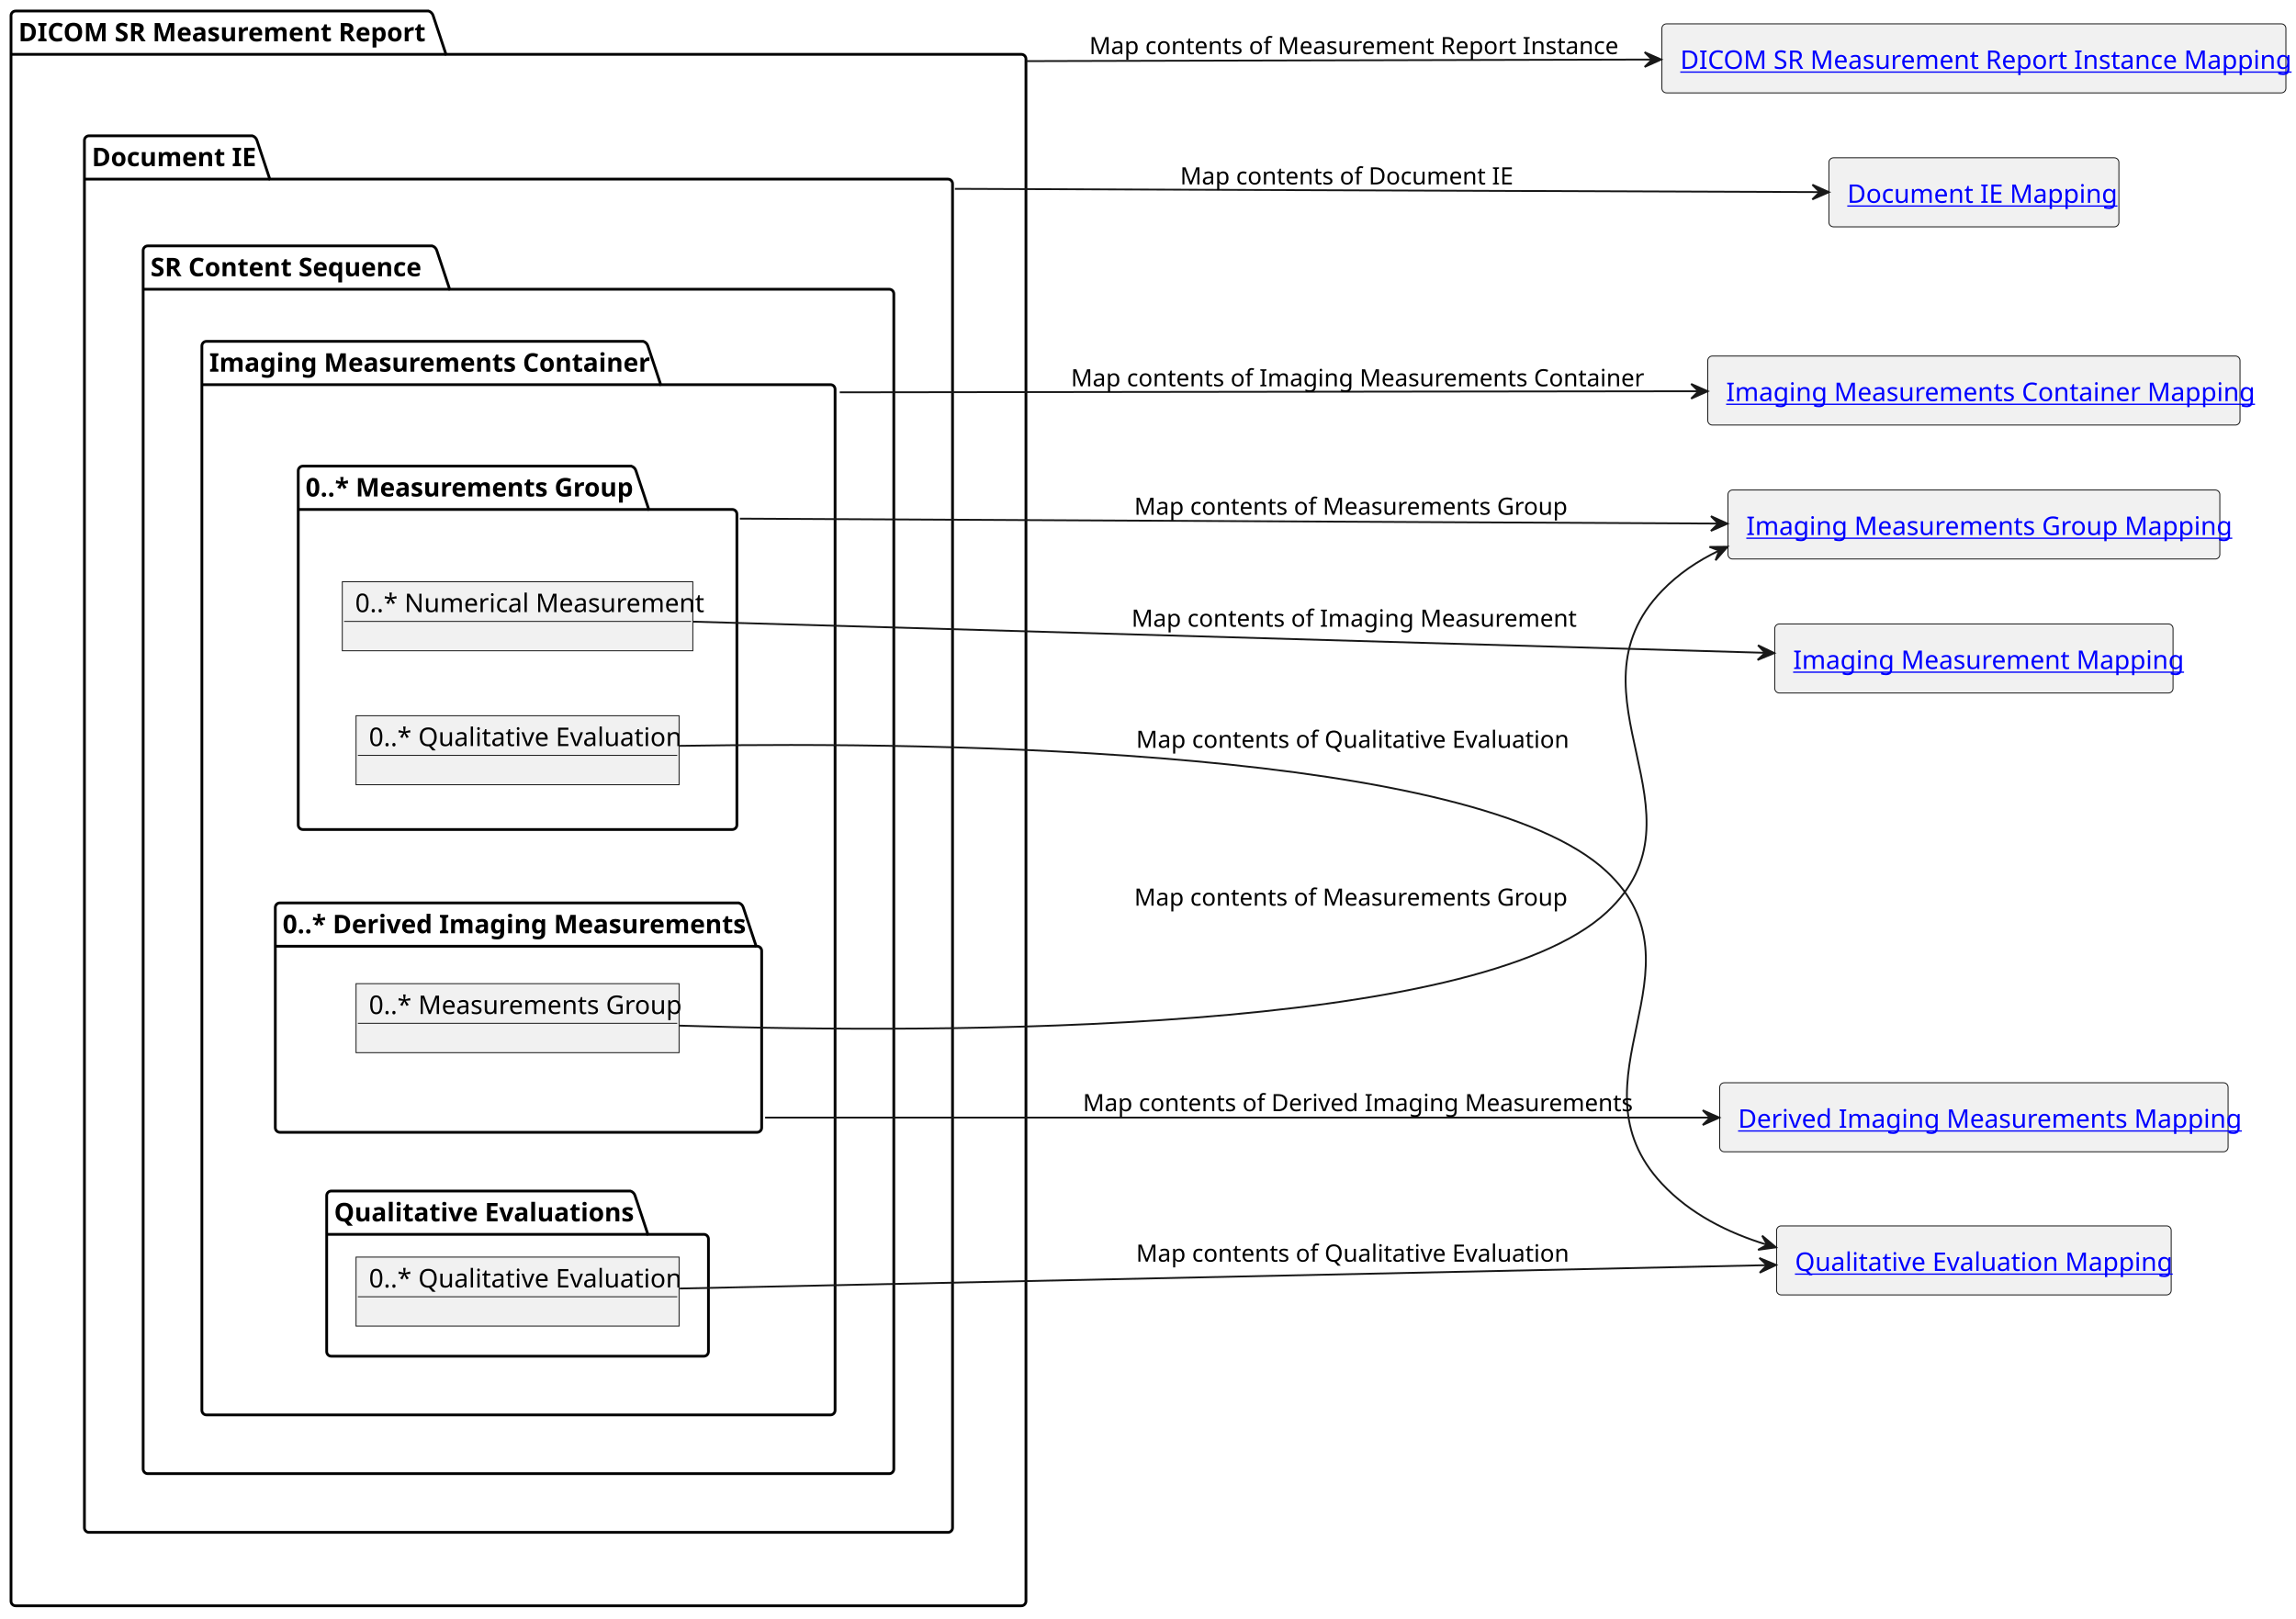
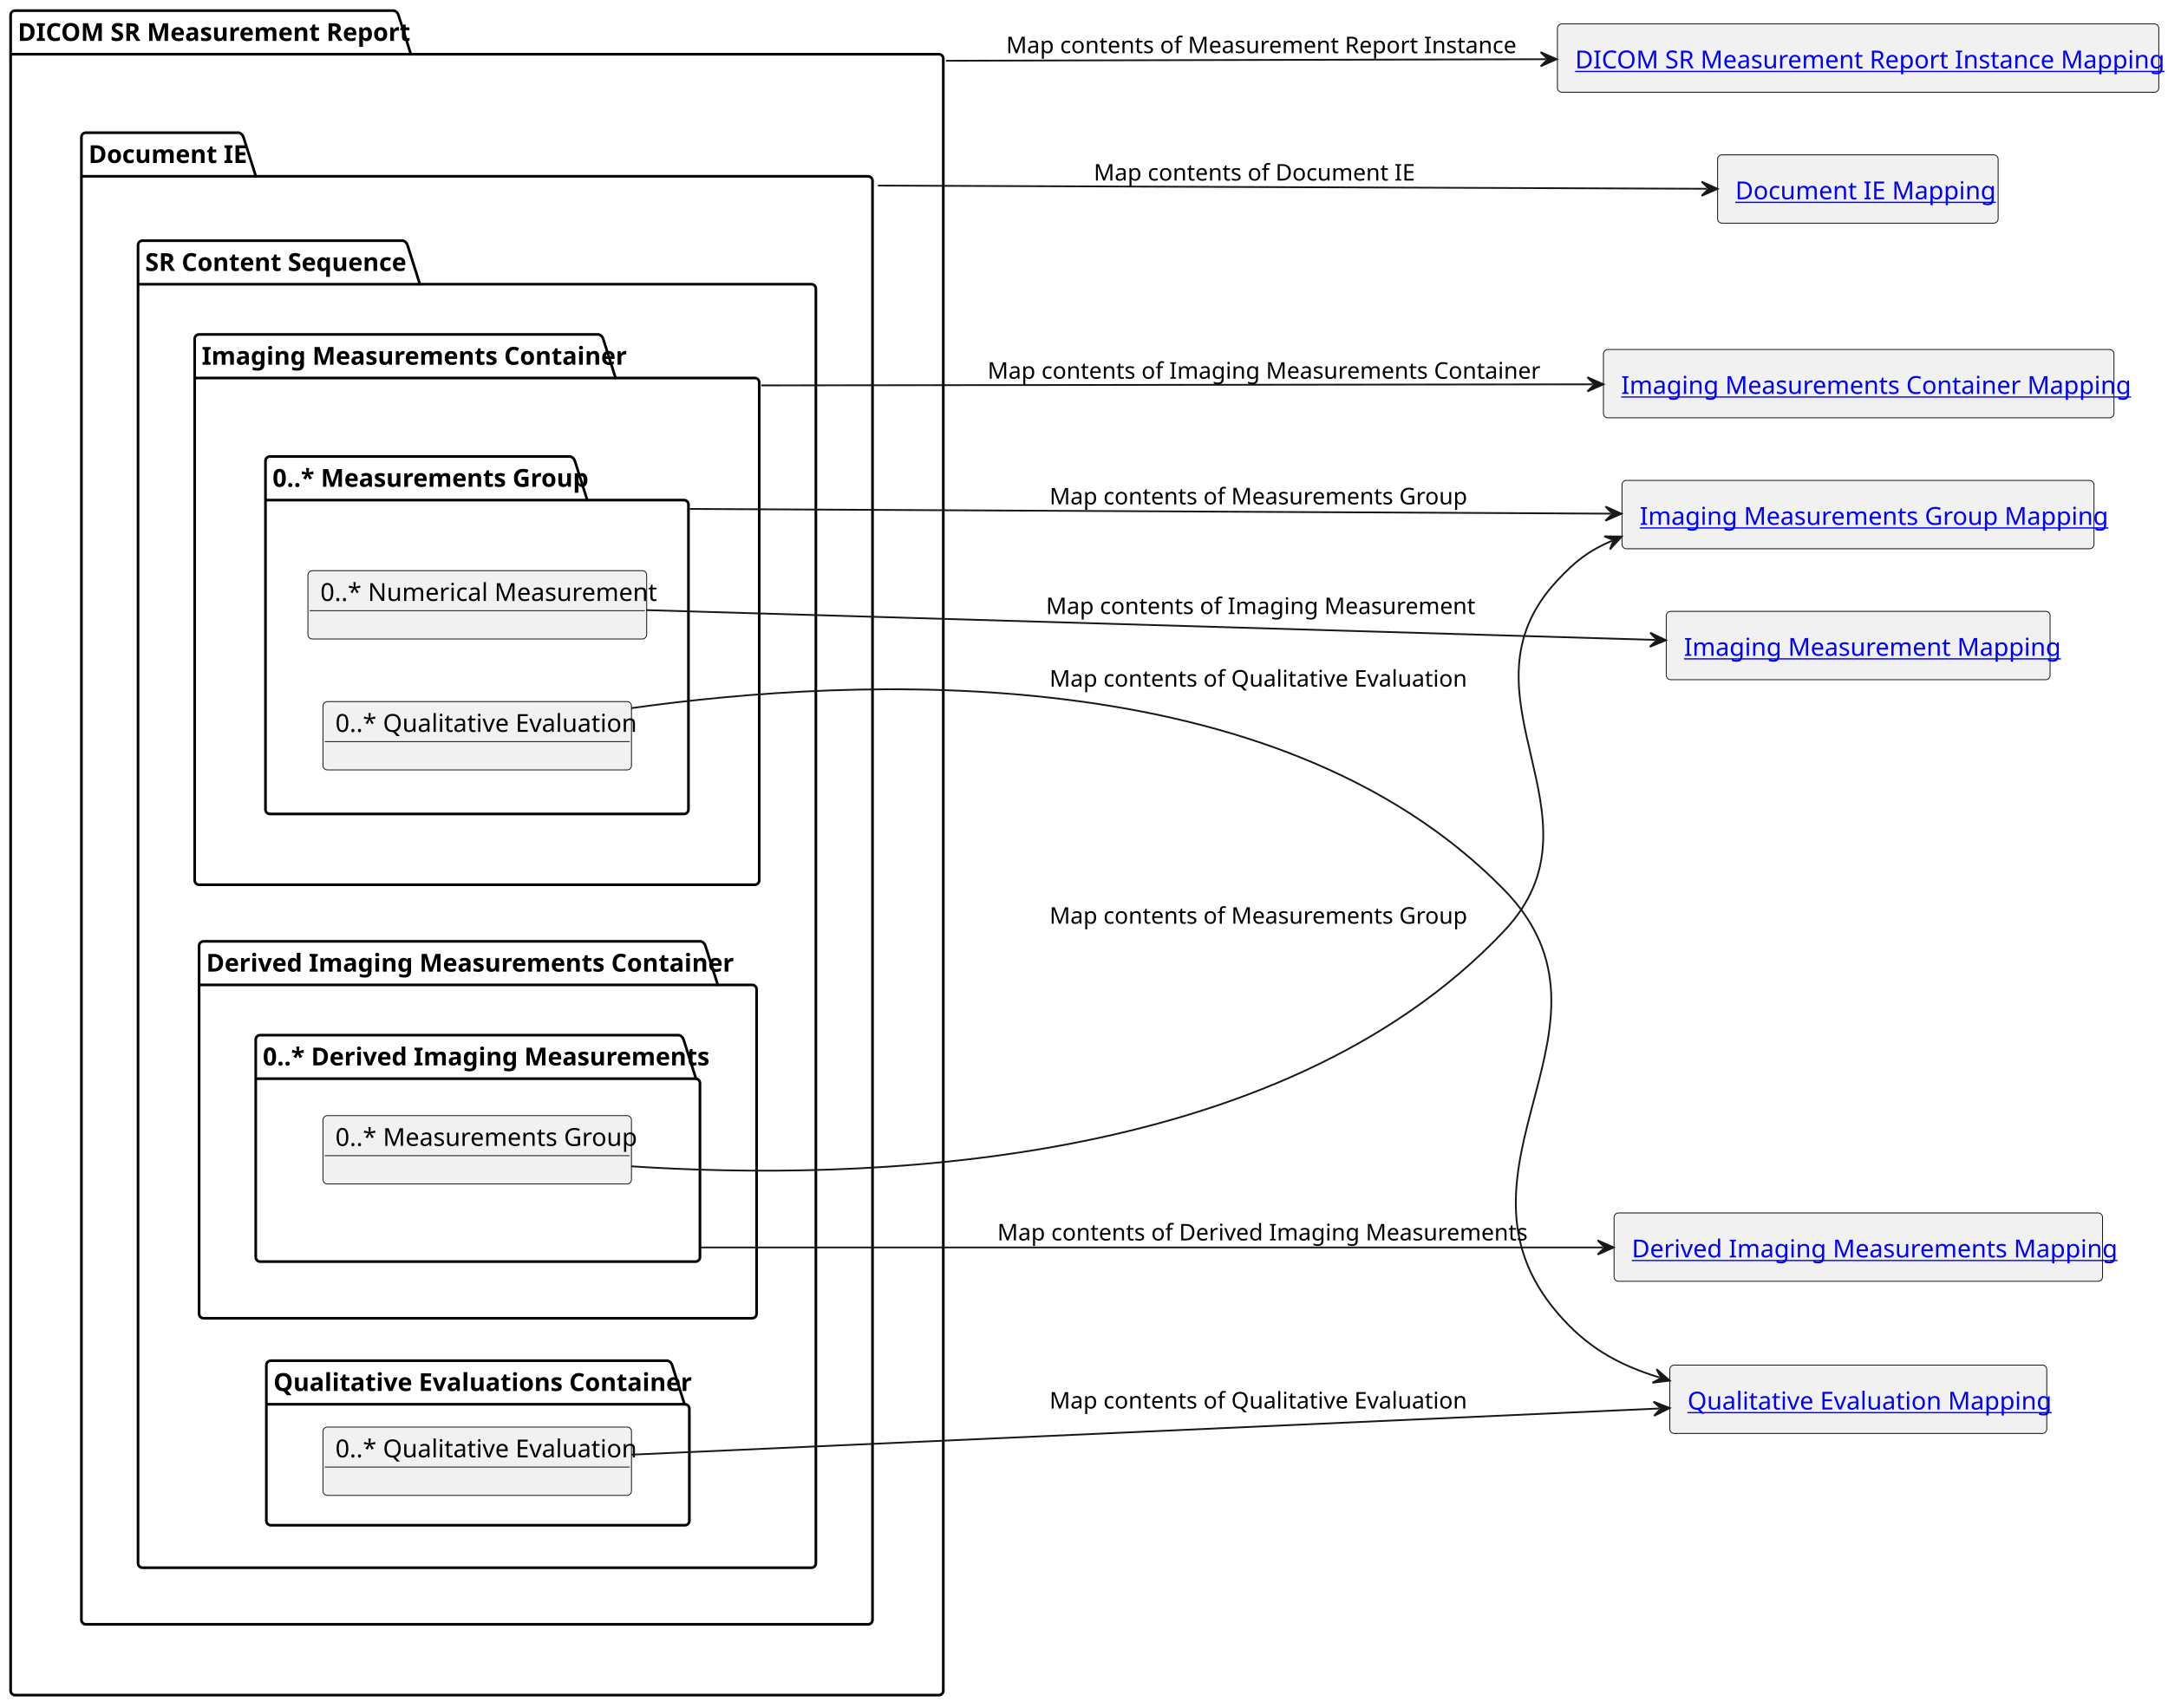
- <svg xmlns="http://www.w3.org/2000/svg" xmlns:xlink="http://www.w3.org/1999/xlink" contentStyleType="text/css" height="882px" preserveAspectRatio="none" style="width:1251px;height:882px;background:#FFFFFF;" version="1.1" viewBox="0 0 1251 882" width="1251px" zoomAndPan="magnify">
+ <svg xmlns="http://www.w3.org/2000/svg" xmlns:xlink="http://www.w3.org/1999/xlink" contentStyleType="text/css" data-diagram-type="CLASS" height="965px" preserveAspectRatio="none" style="width:1225px;height:965px;background:#FFFFFF;" version="1.1" viewBox="0 0 1225 965" width="1225px" zoomAndPan="magnify">
  <defs />
  <g>
-     <g id="cluster_measurementReport">
-       <path d="M8.5,6 L233.5,6 A3.75,3.75 0 0 1 236,8.5 L243,29.609 L556.5,29.609 A2.5,2.5 0 0 1 559,32.109 L559,872.5 A2.5,2.5 0 0 1 556.5,875 L8.5,875 A2.5,2.5 0 0 1 6,872.5 L6,8.5 A2.5,2.5 0 0 1 8.5,6 " fill="none" style="stroke:#000000;stroke-width:1.5;" />
-       <line style="stroke:#000000;stroke-width:1.5;" x1="6" x2="243" y1="29.609" y2="29.609" />
-       <text fill="#000000" font-family="sans-serif" font-size="14" font-weight="bold" lengthAdjust="spacing" textLength="224" x="10" y="22.533">DICOM SR Measurement Report</text>
+     <g class="cluster" data-entity="measurementReport" data-source-line="4" data-uid="ent0002" id="cluster_measurementReport">
+       <path d="M8.5,6.014 L222.644,6.014 A3.75,3.75 0 0 1 225.144,8.514 L232.144,30.635 L530.5,30.635 A2.5,2.5 0 0 1 533,33.135 L533,955.514 A2.5,2.5 0 0 1 530.5,958.014 L8.5,958.014 A2.5,2.5 0 0 1 6,955.514 L6,8.514 A2.5,2.5 0 0 1 8.5,6.014" fill="none" style="stroke:#000000;stroke-width:1.5;" />
+       <line style="stroke:#000000;stroke-width:1.5;" x1="6" x2="232.144" y1="30.635" y2="30.635" />
+       <text fill="#000000" font-family="sans-serif" font-size="14" font-weight="bold" lengthAdjust="spacing" textLength="213.144" x="10" y="23.121">DICOM SR Measurement Report</text>
    </g>
-     <g id="cluster_documentIE">
-       <path d="M48.5,74 L137.5,74 A3.75,3.75 0 0 1 140,76.5 L147,97.609 L516.5,97.609 A2.5,2.5 0 0 1 519,100.109 L519,832.5 A2.5,2.5 0 0 1 516.5,835 L48.5,835 A2.5,2.5 0 0 1 46,832.5 L46,76.5 A2.5,2.5 0 0 1 48.5,74 " fill="none" style="stroke:#000000;stroke-width:1.5;" />
-       <line style="stroke:#000000;stroke-width:1.5;" x1="46" x2="147" y1="97.609" y2="97.609" />
-       <text fill="#000000" font-family="sans-serif" font-size="14" font-weight="bold" lengthAdjust="spacing" textLength="88" x="50" y="90.533">Document IE</text>
+     <g class="cluster" data-entity="documentIE" data-source-line="5" data-uid="ent0003" id="cluster_documentIE">
+       <path d="M48.5,75.014 L135.065,75.014 A3.75,3.75 0 0 1 137.565,77.514 L144.565,99.635 L490.5,99.635 A2.5,2.5 0 0 1 493,102.135 L493,915.514 A2.5,2.5 0 0 1 490.5,918.014 L48.5,918.014 A2.5,2.5 0 0 1 46,915.514 L46,77.514 A2.5,2.5 0 0 1 48.5,75.014" fill="none" style="stroke:#000000;stroke-width:1.5;" />
+       <line style="stroke:#000000;stroke-width:1.5;" x1="46" x2="144.565" y1="99.635" y2="99.635" />
+       <text fill="#000000" font-family="sans-serif" font-size="14" font-weight="bold" lengthAdjust="spacing" textLength="85.565" x="50" y="92.121">Document IE</text>
    </g>
-     <g id="cluster_srContentSequence">
-       <path d="M80.5,134 L235.5,134 A3.75,3.75 0 0 1 238,136.5 L245,157.609 L484.5,157.609 A2.5,2.5 0 0 1 487,160.109 L487,800.5 A2.5,2.5 0 0 1 484.5,803 L80.5,803 A2.5,2.5 0 0 1 78,800.5 L78,136.5 A2.5,2.5 0 0 1 80.5,134 " fill="none" style="stroke:#000000;stroke-width:1.5;" />
-       <line style="stroke:#000000;stroke-width:1.5;" x1="78" x2="245" y1="157.609" y2="157.609" />
-       <text fill="#000000" font-family="sans-serif" font-size="14" font-weight="bold" lengthAdjust="spacing" textLength="154" x="82" y="150.533">SR Content Sequence</text>
+     <g class="cluster" data-entity="srContentSequence" data-source-line="6" data-uid="ent0004" id="cluster_srContentSequence">
+       <path d="M80.5,136.014 L227.741,136.014 A3.75,3.75 0 0 1 230.241,138.514 L237.241,160.635 L458.5,160.635 A2.5,2.5 0 0 1 461,163.135 L461,883.514 A2.5,2.5 0 0 1 458.5,886.014 L80.5,886.014 A2.5,2.5 0 0 1 78,883.514 L78,138.514 A2.5,2.5 0 0 1 80.5,136.014" fill="none" style="stroke:#000000;stroke-width:1.5;" />
+       <line style="stroke:#000000;stroke-width:1.5;" x1="78" x2="237.241" y1="160.635" y2="160.635" />
+       <text fill="#000000" font-family="sans-serif" font-size="14" font-weight="bold" lengthAdjust="spacing" textLength="146.241" x="82" y="153.121">SR Content Sequence</text>
    </g>
-     <g id="cluster_imagingMeasurementsContainer">
-       <path d="M112.5,186 L350.5,186 A3.75,3.75 0 0 1 353,188.5 L360,209.609 L452.5,209.609 A2.5,2.5 0 0 1 455,212.109 L455,768.5 A2.5,2.5 0 0 1 452.5,771 L112.5,771 A2.5,2.5 0 0 1 110,768.5 L110,188.5 A2.5,2.5 0 0 1 112.5,186 " fill="none" style="stroke:#000000;stroke-width:1.5;" />
-       <line style="stroke:#000000;stroke-width:1.5;" x1="110" x2="360" y1="209.609" y2="209.609" />
-       <text fill="#000000" font-family="sans-serif" font-size="14" font-weight="bold" lengthAdjust="spacing" textLength="237" x="114" y="202.533">Imaging Measurements Container</text>
+     <g class="cluster" data-entity="imagingMeasurementsContainer" data-source-line="7" data-uid="ent0005" id="cluster_imagingMeasurementsContainer">
+       <path d="M112.5,189.014 L338.327,189.014 A3.75,3.75 0 0 1 340.827,191.514 L347.827,213.635 L426.5,213.635 A2.5,2.5 0 0 1 429,216.135 L429,497.514 A2.5,2.5 0 0 1 426.5,500.014 L112.5,500.014 A2.5,2.5 0 0 1 110,497.514 L110,191.514 A2.5,2.5 0 0 1 112.5,189.014" fill="none" style="stroke:#000000;stroke-width:1.5;" />
+       <line style="stroke:#000000;stroke-width:1.5;" x1="110" x2="347.827" y1="213.635" y2="213.635" />
+       <text fill="#000000" font-family="sans-serif" font-size="14" font-weight="bold" lengthAdjust="spacing" textLength="224.827" x="114" y="206.121">Imaging Measurements Container</text>
    </g>
-     <g id="cluster_measurementsGroup">
-       <path d="M165,254 L344,254 A3.75,3.75 0 0 1 346.5,256.5 L353.5,277.609 L399,277.609 A2.5,2.5 0 0 1 401.5,280.109 L401.5,449.5 A2.5,2.5 0 0 1 399,452 L165,452 A2.5,2.5 0 0 1 162.5,449.5 L162.5,256.5 A2.5,2.5 0 0 1 165,254 " fill="none" style="stroke:#000000;stroke-width:1.5;" />
-       <line style="stroke:#000000;stroke-width:1.5;" x1="162.5" x2="353.5" y1="277.609" y2="277.609" />
-       <text fill="#000000" font-family="sans-serif" font-size="14" font-weight="bold" lengthAdjust="spacing" textLength="178" x="166.5" y="270.533">0..* Measurements Group</text>
+     <g class="cluster" data-entity="measurementsGroup" data-source-line="8" data-uid="ent0006" id="cluster_measurementsGroup">
+       <path d="M152.5,258.014 L322.327,258.014 A3.75,3.75 0 0 1 324.827,260.514 L331.827,282.635 L386.5,282.635 A2.5,2.5 0 0 1 389,285.135 L389,457.514 A2.5,2.5 0 0 1 386.5,460.014 L152.5,460.014 A2.5,2.5 0 0 1 150,457.514 L150,260.514 A2.5,2.5 0 0 1 152.5,258.014" fill="none" style="stroke:#000000;stroke-width:1.5;" />
+       <line style="stroke:#000000;stroke-width:1.5;" x1="150" x2="331.827" y1="282.635" y2="282.635" />
+       <text fill="#000000" font-family="sans-serif" font-size="14" font-weight="bold" lengthAdjust="spacing" textLength="168.827" x="154" y="275.121">0..* Measurements Group</text>
    </g>
-     <g id="cluster_derivedImagingMeasurements">
-       <path d="M152.5,492 L402.5,492 A3.75,3.75 0 0 1 405,494.5 L412,515.609 L412.5,515.609 A2.5,2.5 0 0 1 415,518.109 L415,614.5 A2.5,2.5 0 0 1 412.5,617 L152.5,617 A2.5,2.5 0 0 1 150,614.5 L150,494.5 A2.5,2.5 0 0 1 152.5,492 " fill="none" style="stroke:#000000;stroke-width:1.5;" />
-       <line style="stroke:#000000;stroke-width:1.5;" x1="150" x2="412" y1="515.609" y2="515.609" />
-       <text fill="#000000" font-family="sans-serif" font-size="14" font-weight="bold" lengthAdjust="spacing" textLength="249" x="154" y="508.533">0..* Derived Imaging Measurements</text>
+     <g class="cluster" data-entity="derivedImagingMeasurementsContainer" data-source-line="13" data-uid="ent0009" id="cluster_derivedImagingMeasurementsContainer">
+       <path d="M115,532.014 L396.075,532.014 A3.75,3.75 0 0 1 398.575,534.514 L405.575,556.635 L425,556.635 A2.5,2.5 0 0 1 427.5,559.135 L427.5,742.514 A2.5,2.5 0 0 1 425,745.014 L115,745.014 A2.5,2.5 0 0 1 112.5,742.514 L112.5,534.514 A2.5,2.5 0 0 1 115,532.014" fill="none" style="stroke:#000000;stroke-width:1.5;" />
+       <line style="stroke:#000000;stroke-width:1.5;" x1="112.5" x2="405.575" y1="556.635" y2="556.635" />
+       <text fill="#000000" font-family="sans-serif" font-size="14" font-weight="bold" lengthAdjust="spacing" textLength="280.075" x="116.5" y="549.121">Derived Imaging Measurements Container</text>
    </g>
-     <g id="cluster_qualitativeEvaluations">
-       <path d="M180.5,649 L343.5,649 A3.75,3.75 0 0 1 346,651.5 L353,672.609 L383.5,672.609 A2.5,2.5 0 0 1 386,675.109 L386,736.5 A2.5,2.5 0 0 1 383.5,739 L180.5,739 A2.5,2.5 0 0 1 178,736.5 L178,651.5 A2.5,2.5 0 0 1 180.5,649 " fill="none" style="stroke:#000000;stroke-width:1.5;" />
-       <line style="stroke:#000000;stroke-width:1.5;" x1="178" x2="353" y1="672.609" y2="672.609" />
-       <text fill="#000000" font-family="sans-serif" font-size="14" font-weight="bold" lengthAdjust="spacing" textLength="162" x="182" y="665.533">Qualitative Evaluations</text>
+     <g class="cluster" data-entity="derivedImagingMeasurements" data-source-line="14" data-uid="ent0010" id="cluster_derivedImagingMeasurements">
+       <path d="M147,585.014 L383.751,585.014 A3.75,3.75 0 0 1 386.251,587.514 L393.251,609.635 L393,609.635 A2.5,2.5 0 0 1 395.5,612.135 L395.5,710.514 A2.5,2.5 0 0 1 393,713.014 L147,713.014 A2.5,2.5 0 0 1 144.5,710.514 L144.5,587.514 A2.5,2.5 0 0 1 147,585.014" fill="none" style="stroke:#000000;stroke-width:1.5;" />
+       <line style="stroke:#000000;stroke-width:1.5;" x1="144.5" x2="393.251" y1="609.635" y2="609.635" />
+       <text fill="#000000" font-family="sans-serif" font-size="14" font-weight="bold" lengthAdjust="spacing" textLength="235.751" x="148.5" y="602.121">0..* Derived Imaging Measurements</text>
    </g>
-     <g id="elem_numericalMeasurement">
-       <rect fill="#F1F1F1" height="37.609" style="stroke:#181818;stroke-width:0.5;" width="191" x="186.5" y="317" />
-       <text fill="#000000" font-family="sans-serif" font-size="14" lengthAdjust="spacing" textLength="177" x="193.5" y="333.533">0..* Numerical Measurement</text>
-       <line style="stroke:#181818;stroke-width:0.5;" x1="187.5" x2="376.5" y1="338.609" y2="338.609" />
+     <g class="cluster" data-entity="qualitativeEvaluationsContainer" data-source-line="18" data-uid="ent0012" id="cluster_qualitativeEvaluationsContainer">
+       <path d="M153,769.014 L377.275,769.014 A3.75,3.75 0 0 1 379.775,771.514 L386.775,793.635 L387,793.635 A2.5,2.5 0 0 1 389.5,796.135 L389.5,859.514 A2.5,2.5 0 0 1 387,862.014 L153,862.014 A2.5,2.5 0 0 1 150.5,859.514 L150.5,771.514 A2.5,2.5 0 0 1 153,769.014" fill="none" style="stroke:#000000;stroke-width:1.5;" />
+       <line style="stroke:#000000;stroke-width:1.5;" x1="150.5" x2="386.775" y1="793.635" y2="793.635" />
+       <text fill="#000000" font-family="sans-serif" font-size="14" font-weight="bold" lengthAdjust="spacing" textLength="223.275" x="154.5" y="786.121">Qualitative Evaluations Container</text>
    </g>
-     <g id="elem_measurementGroupQualitativeEvaluation">
-       <rect fill="#F1F1F1" height="37.609" style="stroke:#181818;stroke-width:0.5;" width="176" x="194" y="390" />
-       <text fill="#000000" font-family="sans-serif" font-size="14" lengthAdjust="spacing" textLength="162" x="201" y="406.533">0..* Qualitative Evaluation</text>
-       <line style="stroke:#181818;stroke-width:0.5;" x1="195" x2="369" y1="411.609" y2="411.609" />
+     <g class="entity" data-entity="numericalMeasurement" data-source-line="9" data-uid="ent0007" id="entity_numericalMeasurement">
+       <rect fill="#F1F1F1" height="38.621" rx="2.5" ry="2.5" style="stroke:#181818;stroke-width:0.5;" width="191.399" x="174" y="322.514" />
+       <text fill="#000000" font-family="sans-serif" font-size="14" lengthAdjust="spacing" textLength="177.399" x="181" y="339.621">0..* Numerical Measurement</text>
+       <line style="stroke:#181818;stroke-width:0.5;" x1="175" x2="364.399" y1="345.135" y2="345.135" />
    </g>
-     <g id="elem_derivedMeasurementsGroup">
-       <rect fill="#F1F1F1" height="37.609" style="stroke:#181818;stroke-width:0.5;" width="176" x="194" y="536" />
-       <text fill="#000000" font-family="sans-serif" font-size="14" lengthAdjust="spacing" textLength="162" x="201" y="552.533">0..* Measurements Group</text>
-       <line style="stroke:#181818;stroke-width:0.5;" x1="195" x2="369" y1="557.609" y2="557.609" />
+     <g class="entity" data-entity="measurementGroupQualitativeEvaluation" data-source-line="10" data-uid="ent0008" id="entity_measurementGroupQualitativeEvaluation">
+       <rect fill="#F1F1F1" height="38.621" rx="2.5" ry="2.5" style="stroke:#181818;stroke-width:0.5;" width="174.316" x="182.5" y="396.514" />
+       <text fill="#000000" font-family="sans-serif" font-size="14" lengthAdjust="spacing" textLength="160.316" x="189.5" y="413.621">0..* Qualitative Evaluation</text>
+       <line style="stroke:#181818;stroke-width:0.5;" x1="183.5" x2="355.816" y1="419.135" y2="419.135" />
    </g>
-     <g id="elem_qualitativeEvaluation">
-       <rect fill="#F1F1F1" height="37.609" style="stroke:#181818;stroke-width:0.5;" width="176" x="194" y="685" />
-       <text fill="#000000" font-family="sans-serif" font-size="14" lengthAdjust="spacing" textLength="162" x="201" y="701.533">0..* Qualitative Evaluation</text>
-       <line style="stroke:#181818;stroke-width:0.5;" x1="195" x2="369" y1="706.609" y2="706.609" />
+     <g class="entity" data-entity="derivedMeasurementsGroup" data-source-line="15" data-uid="ent0011" id="entity_derivedMeasurementsGroup">
+       <rect fill="#F1F1F1" height="38.621" rx="2.5" ry="2.5" style="stroke:#181818;stroke-width:0.5;" width="174.296" x="182.5" y="630.514" />
+       <text fill="#000000" font-family="sans-serif" font-size="14" lengthAdjust="spacing" textLength="160.296" x="189.5" y="647.621">0..* Measurements Group</text>
+       <line style="stroke:#181818;stroke-width:0.5;" x1="183.5" x2="355.796" y1="653.135" y2="653.135" />
    </g>
-     <g id="elem_measurementReportInstanceMapping">
-       <rect fill="#F1F1F1" height="37.609" rx="2.5" ry="2.5" style="stroke:#181818;stroke-width:0.5;" width="340" x="905.5" y="13" />
+     <g class="entity" data-entity="qualitativeEvaluation" data-source-line="19" data-uid="ent0013" id="entity_qualitativeEvaluation">
+       <rect fill="#F1F1F1" height="38.621" rx="2.5" ry="2.5" style="stroke:#181818;stroke-width:0.5;" width="174.316" x="182.5" y="806.514" />
+       <text fill="#000000" font-family="sans-serif" font-size="14" lengthAdjust="spacing" textLength="160.316" x="189.5" y="823.621">0..* Qualitative Evaluation</text>
+       <line style="stroke:#181818;stroke-width:0.5;" x1="183.5" x2="355.816" y1="829.135" y2="829.135" />
+     </g>
+     <g class="entity" data-entity="measurementReportInstanceMapping" data-source-line="25" data-uid="ent0014" id="entity_measurementReportInstanceMapping">
+       <rect fill="#F1F1F1" height="38.621" rx="2.5" ry="2.5" style="stroke:#181818;stroke-width:0.5;" width="339.799" x="880" y="13.514" />
      <a href="mapping.html#dicom-sr-measurement-report-instance-mapping" target="_top" title="mapping.html#dicom-sr-measurement-report-instance-mapping" xlink:actuate="onRequest" xlink:href="mapping.html#dicom-sr-measurement-report-instance-mapping" xlink:show="new" xlink:title="mapping.html#dicom-sr-measurement-report-instance-mapping" xlink:type="simple">
-         <text fill="#0000FF" font-family="sans-serif" font-size="14" lengthAdjust="spacing" text-decoration="underline" textLength="320" x="915.5" y="37.533">DICOM SR Measurement Report Instance Mapping</text>
+         <text fill="#0000FF" font-family="sans-serif" font-size="14" lengthAdjust="spacing" text-decoration="underline" textLength="319.799" x="890" y="38.621">DICOM SR Measurement Report Instance Mapping</text>
      </a>
    </g>
-     <g id="elem_documentIEMapping">
-       <rect fill="#F1F1F1" height="37.609" rx="2.5" ry="2.5" style="stroke:#181818;stroke-width:0.5;" width="158" x="996.5" y="86" />
+     <g class="entity" data-entity="documentIEMapping" data-source-line="26" data-uid="ent0015" id="entity_documentIEMapping">
+       <rect fill="#F1F1F1" height="38.621" rx="2.5" ry="2.5" style="stroke:#181818;stroke-width:0.5;" width="158.517" x="970.5" y="87.514" />
      <a href="mapping.html#document-ie-mapping" target="_top" title="mapping.html#document-ie-mapping" xlink:actuate="onRequest" xlink:href="mapping.html#document-ie-mapping" xlink:show="new" xlink:title="mapping.html#document-ie-mapping" xlink:type="simple">
-         <text fill="#0000FF" font-family="sans-serif" font-size="14" lengthAdjust="spacing" text-decoration="underline" textLength="138" x="1006.5" y="110.533">Document IE Mapping</text>
+         <text fill="#0000FF" font-family="sans-serif" font-size="14" lengthAdjust="spacing" text-decoration="underline" textLength="138.517" x="980.5" y="112.621">Document IE Mapping</text>
      </a>
    </g>
-     <g id="elem_imagingMeasurementsContainerMapping">
-       <rect fill="#F1F1F1" height="37.609" rx="2.5" ry="2.5" style="stroke:#181818;stroke-width:0.5;" width="290" x="930.5" y="194" />
+     <g class="entity" data-entity="imagingMeasurementsContainerMapping" data-source-line="27" data-uid="ent0016" id="entity_imagingMeasurementsContainerMapping">
+       <rect fill="#F1F1F1" height="38.621" rx="2.5" ry="2.5" style="stroke:#181818;stroke-width:0.5;" width="288.475" x="906" y="197.514" />
      <a href="mapping.html#imaging-measurements-container-mapping" target="_top" title="mapping.html#imaging-measurements-container-mapping" xlink:actuate="onRequest" xlink:href="mapping.html#imaging-measurements-container-mapping" xlink:show="new" xlink:title="mapping.html#imaging-measurements-container-mapping" xlink:type="simple">
-         <text fill="#0000FF" font-family="sans-serif" font-size="14" lengthAdjust="spacing" text-decoration="underline" textLength="270" x="940.5" y="218.533">Imaging Measurements Container Mapping</text>
+         <text fill="#0000FF" font-family="sans-serif" font-size="14" lengthAdjust="spacing" text-decoration="underline" textLength="268.475" x="916" y="222.621">Imaging Measurements Container Mapping</text>
      </a>
    </g>
-     <g id="elem_imagingMeasurementGroupMapping">
-       <rect fill="#F1F1F1" height="37.609" rx="2.5" ry="2.5" style="stroke:#181818;stroke-width:0.5;" width="268" x="941.5" y="267" />
+     <g class="entity" data-entity="imagingMeasurementGroupMapping" data-source-line="28" data-uid="ent0017" id="entity_imagingMeasurementGroupMapping">
+       <rect fill="#F1F1F1" height="38.621" rx="2.5" ry="2.5" style="stroke:#181818;stroke-width:0.5;" width="266.682" x="916.5" y="271.514" />
      <a href="mapping.html#imaging-measurement-group-mapping" target="_top" title="mapping.html#imaging-measurement-group-mapping" xlink:actuate="onRequest" xlink:href="mapping.html#imaging-measurement-group-mapping" xlink:show="new" xlink:title="mapping.html#imaging-measurement-group-mapping" xlink:type="simple">
-         <text fill="#0000FF" font-family="sans-serif" font-size="14" lengthAdjust="spacing" text-decoration="underline" textLength="248" x="951.5" y="291.533">Imaging Measurements Group Mapping</text>
+         <text fill="#0000FF" font-family="sans-serif" font-size="14" lengthAdjust="spacing" text-decoration="underline" textLength="246.682" x="926.5" y="296.621">Imaging Measurements Group Mapping</text>
      </a>
    </g>
-     <g id="elem_imagingMeasurementMapping">
-       <rect fill="#F1F1F1" height="37.609" rx="2.5" ry="2.5" style="stroke:#181818;stroke-width:0.5;" width="217" x="967" y="340" />
+     <g class="entity" data-entity="imagingMeasurementMapping" data-source-line="29" data-uid="ent0018" id="entity_imagingMeasurementMapping">
+       <rect fill="#F1F1F1" height="38.621" rx="2.5" ry="2.5" style="stroke:#181818;stroke-width:0.5;" width="216.882" x="941.5" y="345.514" />
      <a href="mapping.html#imaging-measurement-mapping" target="_top" title="mapping.html#imaging-measurement-mapping" xlink:actuate="onRequest" xlink:href="mapping.html#imaging-measurement-mapping" xlink:show="new" xlink:title="mapping.html#imaging-measurement-mapping" xlink:type="simple">
-         <text fill="#0000FF" font-family="sans-serif" font-size="14" lengthAdjust="spacing" text-decoration="underline" textLength="197" x="977" y="364.533">Imaging Measurement Mapping</text>
+         <text fill="#0000FF" font-family="sans-serif" font-size="14" lengthAdjust="spacing" text-decoration="underline" textLength="196.882" x="951.5" y="370.621">Imaging Measurement Mapping</text>
      </a>
    </g>
-     <g id="elem_qualitativeEvaluationMapping">
-       <rect fill="#F1F1F1" height="37.609" rx="2.5" ry="2.5" style="stroke:#181818;stroke-width:0.5;" width="215" x="968" y="668" />
+     <g class="entity" data-entity="qualitativeEvaluationMapping" data-source-line="30" data-uid="ent0019" id="entity_qualitativeEvaluationMapping">
+       <rect fill="#F1F1F1" height="38.621" rx="2.5" ry="2.5" style="stroke:#181818;stroke-width:0.5;" width="213.006" x="943.5" y="771.514" />
      <a href="mapping.html#imaging-qualitative-evaluation-mapping" target="_top" title="mapping.html#imaging-qualitative-evaluation-mapping" xlink:actuate="onRequest" xlink:href="mapping.html#imaging-qualitative-evaluation-mapping" xlink:show="new" xlink:title="mapping.html#imaging-qualitative-evaluation-mapping" xlink:type="simple">
-         <text fill="#0000FF" font-family="sans-serif" font-size="14" lengthAdjust="spacing" text-decoration="underline" textLength="195" x="978" y="692.533">Qualitative Evaluation Mapping</text>
+         <text fill="#0000FF" font-family="sans-serif" font-size="14" lengthAdjust="spacing" text-decoration="underline" textLength="193.006" x="953.5" y="796.621">Qualitative Evaluation Mapping</text>
      </a>
    </g>
-     <g id="elem_derivedImagingMeasurementsMapping">
-       <rect fill="#F1F1F1" height="37.609" rx="2.5" ry="2.5" style="stroke:#181818;stroke-width:0.5;" width="277" x="937" y="590" />
+     <g class="entity" data-entity="derivedImagingMeasurementsMapping" data-source-line="31" data-uid="ent0020" id="entity_derivedImagingMeasurementsMapping">
+       <rect fill="#F1F1F1" height="38.621" rx="2.5" ry="2.5" style="stroke:#181818;stroke-width:0.5;" width="276.013" x="912" y="685.514" />
      <a href="mapping.html#derived-imaging-measurement-mapping" target="_top" title="mapping.html#derived-imaging-measurement-mapping" xlink:actuate="onRequest" xlink:href="mapping.html#derived-imaging-measurement-mapping" xlink:show="new" xlink:title="mapping.html#derived-imaging-measurement-mapping" xlink:type="simple">
-         <text fill="#0000FF" font-family="sans-serif" font-size="14" lengthAdjust="spacing" text-decoration="underline" textLength="257" x="947" y="614.533">Derived Imaging Measurements Mapping</text>
+         <text fill="#0000FF" font-family="sans-serif" font-size="14" lengthAdjust="spacing" text-decoration="underline" textLength="256.013" x="922" y="710.621">Derived Imaging Measurements Mapping</text>
      </a>
    </g>
-     <g id="link_measurementReport_measurementReportInstanceMapping">
-       <path codeLine="31" d="M559.196,33.301 C560.216,33.299 561.237,33.296 562.26,33.293 C564.305,33.288 566.355,33.283 568.409,33.278 C572.516,33.267 576.641,33.257 580.782,33.246 C589.062,33.226 597.404,33.204 605.791,33.183 C639.34,33.098 673.612,33.012 707.6,32.926 C775.574,32.754 842.408,32.585 900.02,32.44 " fill="none" id="measurementReport-to-measurementReportInstanceMapping" style="stroke:#181818;stroke-width:1.0;" />
-       <polygon fill="#181818" points="905.1,32.43,896.089,28.456,900.1,32.444,896.111,36.456,905.1,32.43" style="stroke:#181818;stroke-width:1.0;" />
-       <text fill="#000000" font-family="sans-serif" font-size="13" lengthAdjust="spacing" textLength="271" x="593.5" y="29.495">Map contents of Measurement Report Instance</text>
+     <g class="link" data-entity-1="measurementReport" data-entity-2="measurementReportInstanceMapping" data-source-line="33" data-uid="lnk21" id="link_measurementReport_measurementReportInstanceMapping">
+       <path codeLine="33" d="M534.502,34.338 C536.503,34.333 538.509,34.328 540.52,34.323 C556.606,34.281 572.992,34.239 589.554,34.197 C622.677,34.112 656.502,34.025 690.026,33.939 C757.073,33.767 816.915,33.614 873.53,33.469" fill="none" id="measurementReport-to-measurementReportInstanceMapping" style="stroke:#181818;stroke-width:1;" />
+       <polygon fill="#181818" points="879.53,33.454,870.52,29.477,874.53,33.467,870.54,37.477,879.53,33.454" style="stroke:#181818;stroke-width:1;" />
+       <text fill="#000000" font-family="sans-serif" font-size="13" lengthAdjust="spacing" textLength="270.975" x="568.5" y="30.042">Map contents of Measurement Report Instance</text>
    </g>
-     <g id="link_documentIE_documentIEMapping">
-       <path codeLine="32" d="M520.277,102.9 C521.408,102.904 522.541,102.908 523.676,102.912 C528.217,102.93 532.789,102.947 537.392,102.964 C546.596,102.999 555.917,103.034 565.332,103.07 C715.975,103.64 890.565,104.3 991.21,104.68 " fill="none" id="documentIE-to-documentIEMapping" style="stroke:#181818;stroke-width:1.0;" />
-       <polygon fill="#181818" points="996.49,104.7,987.513,100.649,991.49,104.671,987.467,108.648,996.49,104.7" style="stroke:#181818;stroke-width:1.0;" />
-       <text fill="#000000" font-family="sans-serif" font-size="13" lengthAdjust="spacing" textLength="172" x="643" y="100.495">Map contents of Document IE</text>
+     <g class="link" data-entity-1="documentIE" data-entity-2="documentIEMapping" data-source-line="34" data-uid="lnk22" id="link_documentIE_documentIEMapping">
+       <path codeLine="34" d="M496.072,104.883 C513.816,104.951 532.115,105.022 550.778,105.094 C700.077,105.669 866.64,106.31 964.49,106.69" fill="none" id="documentIE-to-documentIEMapping" style="stroke:#181818;stroke-width:1;" />
+       <polygon fill="#181818" points="970.49,106.714,961.506,102.679,965.49,106.694,961.475,110.679,970.49,106.714" style="stroke:#181818;stroke-width:1;" />
+       <text fill="#000000" font-family="sans-serif" font-size="13" lengthAdjust="spacing" textLength="171.253" x="618" y="102.042">Map contents of Document IE</text>
    </g>
-     <g id="link_imagingMeasurementsContainer_imagingMeasurementsContainerMapping">
-       <path codeLine="33" d="M457.541,213.781 C459.409,213.779 461.286,213.777 463.173,213.774 C466.946,213.77 470.757,213.765 474.603,213.76 C489.99,213.741 505.942,213.721 522.321,213.7 C653.352,213.535 811.65,213.335 925.1,213.19 " fill="none" id="imagingMeasurementsContainer-to-imagingMeasurementsContainerMapping" style="stroke:#181818;stroke-width:1.0;" />
-       <polygon fill="#181818" points="930.43,213.18,921.419,209.206,925.43,213.194,921.442,217.206,930.43,213.18" style="stroke:#181818;stroke-width:1.0;" />
-       <text fill="#000000" font-family="sans-serif" font-size="13" lengthAdjust="spacing" textLength="291" x="583.5" y="210.495">Map contents of Imaging Measurements Container</text>
+     <g class="link" data-entity-1="imagingMeasurementsContainer" data-entity-2="imagingMeasurementsContainerMapping" data-source-line="35" data-uid="lnk23" id="link_imagingMeasurementsContainer_imagingMeasurementsContainerMapping">
+       <path codeLine="35" d="M430.163,217.809 C431.065,217.808 431.969,217.807 432.877,217.806 C434.691,217.803 436.515,217.801 438.349,217.799 C445.686,217.789 453.18,217.78 460.814,217.77 C476.081,217.75 491.907,217.73 508.15,217.709 C638.095,217.541 788.755,217.346 899.95,217.202" fill="none" id="imagingMeasurementsContainer-to-imagingMeasurementsContainerMapping" style="stroke:#181818;stroke-width:1;" />
+       <polygon fill="#181818" points="905.95,217.194,896.945,213.205,900.95,217.2,896.955,221.205,905.95,217.194" style="stroke:#181818;stroke-width:1;" />
+       <text fill="#000000" font-family="sans-serif" font-size="13" lengthAdjust="spacing" textLength="291.929" x="558" y="214.042">Map contents of Imaging Measurements Container</text>
    </g>
-     <g id="link_measurementsGroup_imagingMeasurementGroupMapping">
-       <path codeLine="34" d="M403.107,282.61 C406.437,282.627 409.818,282.644 413.249,282.661 C420.111,282.696 427.17,282.731 434.409,282.768 C463.364,282.915 495.185,283.076 528.691,283.245 C662.715,283.923 823.69,284.735 935.95,285.3 " fill="none" id="measurementsGroup-to-imagingMeasurementGroupMapping" style="stroke:#181818;stroke-width:1.0;" />
-       <polygon fill="#181818" points="941.22,285.33,932.243,281.279,936.22,285.301,932.197,289.279,941.22,285.33" style="stroke:#181818;stroke-width:1.0;" />
-       <text fill="#000000" font-family="sans-serif" font-size="13" lengthAdjust="spacing" textLength="222" x="618" y="280.495">Map contents of Measurements Group</text>
+     <g class="link" data-entity-1="measurementsGroup" data-entity-2="imagingMeasurementGroupMapping" data-source-line="36" data-uid="lnk24" id="link_measurementsGroup_imagingMeasurementGroupMapping">
+       <path codeLine="36" d="M389.71,287.628 C393.013,287.645 396.368,287.663 399.771,287.68 C406.578,287.715 413.579,287.751 420.758,287.788 C449.473,287.936 481.019,288.098 514.215,288.269 C646.997,288.951 800.175,289.738 910.16,290.303" fill="none" id="measurementsGroup-to-imagingMeasurementGroupMapping" style="stroke:#181818;stroke-width:1;" />
+       <polygon fill="#181818" points="916.16,290.334,907.181,286.288,911.16,290.308,907.14,294.287,916.16,290.334" style="stroke:#181818;stroke-width:1;" />
+       <text fill="#000000" font-family="sans-serif" font-size="13" lengthAdjust="spacing" textLength="221.832" x="593" y="285.042">Map contents of Measurements Group</text>
    </g>
-     <g id="link_numericalMeasurement_imagingMeasurementMapping">
-       <path codeLine="35" d="M377.69,338.75 C524.12,343.01 804.96,351.17 961.69,355.72 " fill="none" id="numericalMeasurement-to-imagingMeasurementMapping" style="stroke:#181818;stroke-width:1.0;" />
-       <polygon fill="#181818" points="966.75,355.87,957.868,351.615,961.752,355.727,957.639,359.611,966.75,355.87" style="stroke:#181818;stroke-width:1.0;" />
-       <text fill="#000000" font-family="sans-serif" font-size="13" lengthAdjust="spacing" textLength="225" x="616.5" y="341.495">Map contents of Imaging Measurement</text>
+     <g class="link" data-entity-1="numericalMeasurement" data-entity-2="imagingMeasurementMapping" data-source-line="37" data-uid="lnk25" id="link_numericalMeasurement_imagingMeasurementMapping">
+       <path codeLine="37" d="M365.18,344.814 C510.65,349.114 782.323,357.136 935.283,361.656" fill="none" id="numericalMeasurement-to-imagingMeasurementMapping" style="stroke:#181818;stroke-width:1;" />
+       <polygon fill="#181818" points="941.28,361.834,932.402,357.57,936.282,361.686,932.166,365.566,941.28,361.834" style="stroke:#181818;stroke-width:1;" />
+       <text fill="#000000" font-family="sans-serif" font-size="13" lengthAdjust="spacing" textLength="225.45" x="591" y="347.042">Map contents of Imaging Measurement</text>
    </g>
-     <g id="link_measurementGroupQualitativeEvaluation_qualitativeEvaluationMapping">
-       <path codeLine="36" d="M370.02,406.42 C516.74,404.02 804.36,408.25 875.5,475 C931.45,527.5 853.15,588.91 905.5,645 C920.75,661.34 941.28,671.74 962.77,678.27 " fill="none" id="measurementGroupQualitativeEvaluation-to-qualitativeEvaluationMapping" style="stroke:#181818;stroke-width:1.0;" />
-       <polygon fill="#181818" points="967.66,679.69,960.123,673.351,962.856,678.303,957.904,681.037,967.66,679.69" style="stroke:#181818;stroke-width:1.0;" />
-       <text fill="#000000" font-family="sans-serif" font-size="13" lengthAdjust="spacing" textLength="220" x="619" y="407.495">Map contents of Qualitative Evaluation</text>
+     <g class="link" data-entity-1="measurementGroupQualitativeEvaluation" data-entity-2="qualitativeEvaluationMapping" data-source-line="38" data-uid="lnk26" id="link_measurementGroupQualitativeEvaluation_qualitativeEvaluationMapping">
+       <path codeLine="38" d="M356.66,400.224 C483.97,382.364 721.11,370.974 850,503.014 C924.78,579.624 810.48,660.604 880,742.014 C896.27,761.064 913.712,771.179 937.712,778.519" fill="none" id="measurementGroupQualitativeEvaluation-to-qualitativeEvaluationMapping" style="stroke:#181818;stroke-width:1;" />
+       <polygon fill="#181818" points="943.45,780.274,936.013,773.816,938.669,778.811,933.674,781.467,943.45,780.274" style="stroke:#181818;stroke-width:1;" />
+       <text fill="#000000" font-family="sans-serif" font-size="13" lengthAdjust="spacing" textLength="221.851" x="593" y="388.042">Map contents of Qualitative Evaluation</text>
    </g>
-     <g id="link_derivedImagingMeasurements_derivedImagingMeasurementsMapping">
-       <path codeLine="37" d="M416.879,609 C418.6,609 420.333,609 422.078,609 C425.568,609 429.105,609 432.686,609 C461.335,609 492.837,609 526.031,609 C658.81,609 818.68,609 931.47,609 " fill="none" id="derivedImagingMeasurements-to-derivedImagingMeasurementsMapping" style="stroke:#181818;stroke-width:1.0;" />
-       <polygon fill="#181818" points="936.76,609,927.76,605,931.76,609,927.76,613,936.76,609" style="stroke:#181818;stroke-width:1.0;" />
-       <text fill="#000000" font-family="sans-serif" font-size="13" lengthAdjust="spacing" textLength="278" x="590" y="605.495">Map contents of Derived Imaging Measurements</text>
+     <g class="link" data-entity-1="derivedImagingMeasurements" data-entity-2="derivedImagingMeasurementsMapping" data-source-line="39" data-uid="lnk27" id="link_derivedImagingMeasurements_derivedImagingMeasurementsMapping">
+       <path codeLine="39" d="M395.768,705.014 C396.603,705.014 397.442,705.014 398.284,705.014 C405.016,705.014 411.943,705.014 419.046,705.014 C447.459,705.014 478.688,705.014 511.575,705.014 C643.125,705.014 795.215,705.014 905.75,705.014" fill="none" id="derivedImagingMeasurements-to-derivedImagingMeasurementsMapping" style="stroke:#181818;stroke-width:1;" />
+       <polygon fill="#181818" points="911.75,705.014,902.75,701.014,906.75,705.014,902.75,709.014,911.75,705.014" style="stroke:#181818;stroke-width:1;" />
+       <text fill="#000000" font-family="sans-serif" font-size="13" lengthAdjust="spacing" textLength="280.357" x="563.5" y="701.042">Map contents of Derived Imaging Measurements</text>
    </g>
-     <g id="link_derivedMeasurementsGroup_imagingMeasurementGroupMapping">
-       <path codeLine="38" d="M370.27,558.88 C517.03,563.44 804.22,563.31 875.5,497 C933.28,443.25 850.83,378.91 905.5,322 C914.4,312.74 925.05,305.57 936.61,300.05 " fill="none" id="derivedMeasurementsGroup-to-imagingMeasurementGroupMapping" style="stroke:#181818;stroke-width:1.0;" />
-       <polygon fill="#181818" points="941.27,297.93,931.422,298.024,936.721,300.004,934.741,305.303,941.27,297.93" style="stroke:#181818;stroke-width:1.0;" />
-       <text fill="#000000" font-family="sans-serif" font-size="13" lengthAdjust="spacing" textLength="222" x="618" y="493.495">Map contents of Measurements Group</text>
+     <g class="link" data-entity-1="derivedMeasurementsGroup" data-entity-2="imagingMeasurementGroupMapping" data-source-line="40" data-uid="lnk28" id="link_derivedMeasurementsGroup_imagingMeasurementGroupMapping">
+       <path codeLine="40" d="M356.65,659.164 C484.21,667.484 722.01,661.984 850,526.014 C911.01,461.204 819.15,392.964 880,328.014 C890.16,317.164 897.214,311.507 910.844,305.607" fill="none" id="derivedMeasurementsGroup-to-imagingMeasurementGroupMapping" style="stroke:#181818;stroke-width:1;" />
+       <polygon fill="#181818" points="916.35,303.224,906.502,303.128,911.761,305.21,909.68,310.47,916.35,303.224" style="stroke:#181818;stroke-width:1;" />
+       <text fill="#000000" font-family="sans-serif" font-size="13" lengthAdjust="spacing" textLength="221.832" x="593" y="522.042">Map contents of Measurements Group</text>
    </g>
-     <g id="link_qualitativeEvaluation_qualitativeEvaluationMapping">
-       <path codeLine="39" d="M370.35,702.12 C514.82,699.02 803.36,692.82 962.57,689.4 " fill="none" id="qualitativeEvaluation-to-qualitativeEvaluationMapping" style="stroke:#181818;stroke-width:1.0;" />
-       <polygon fill="#181818" points="967.71,689.29,958.621,685.497,962.711,689.404,958.804,693.495,967.71,689.29" style="stroke:#181818;stroke-width:1.0;" />
-       <text fill="#000000" font-family="sans-serif" font-size="13" lengthAdjust="spacing" textLength="220" x="619" y="687.495">Map contents of Qualitative Evaluation</text>
+     <g class="link" data-entity-1="qualitativeEvaluation" data-entity-2="qualitativeEvaluationMapping" data-source-line="41" data-uid="lnk29" id="link_qualitativeEvaluation_qualitativeEvaluationMapping">
+       <path codeLine="41" d="M356.79,822.134 C500.39,815.674 781.986,803.023 937.446,796.033" fill="none" id="qualitativeEvaluation-to-qualitativeEvaluationMapping" style="stroke:#181818;stroke-width:1;" />
+       <polygon fill="#181818" points="943.44,795.764,934.269,792.172,938.445,795.988,934.629,800.164,943.44,795.764" style="stroke:#181818;stroke-width:1;" />
+       <text fill="#000000" font-family="sans-serif" font-size="13" lengthAdjust="spacing" textLength="221.851" x="593" y="796.042">Map contents of Qualitative Evaluation</text>
    </g>
  </g>
</svg>
